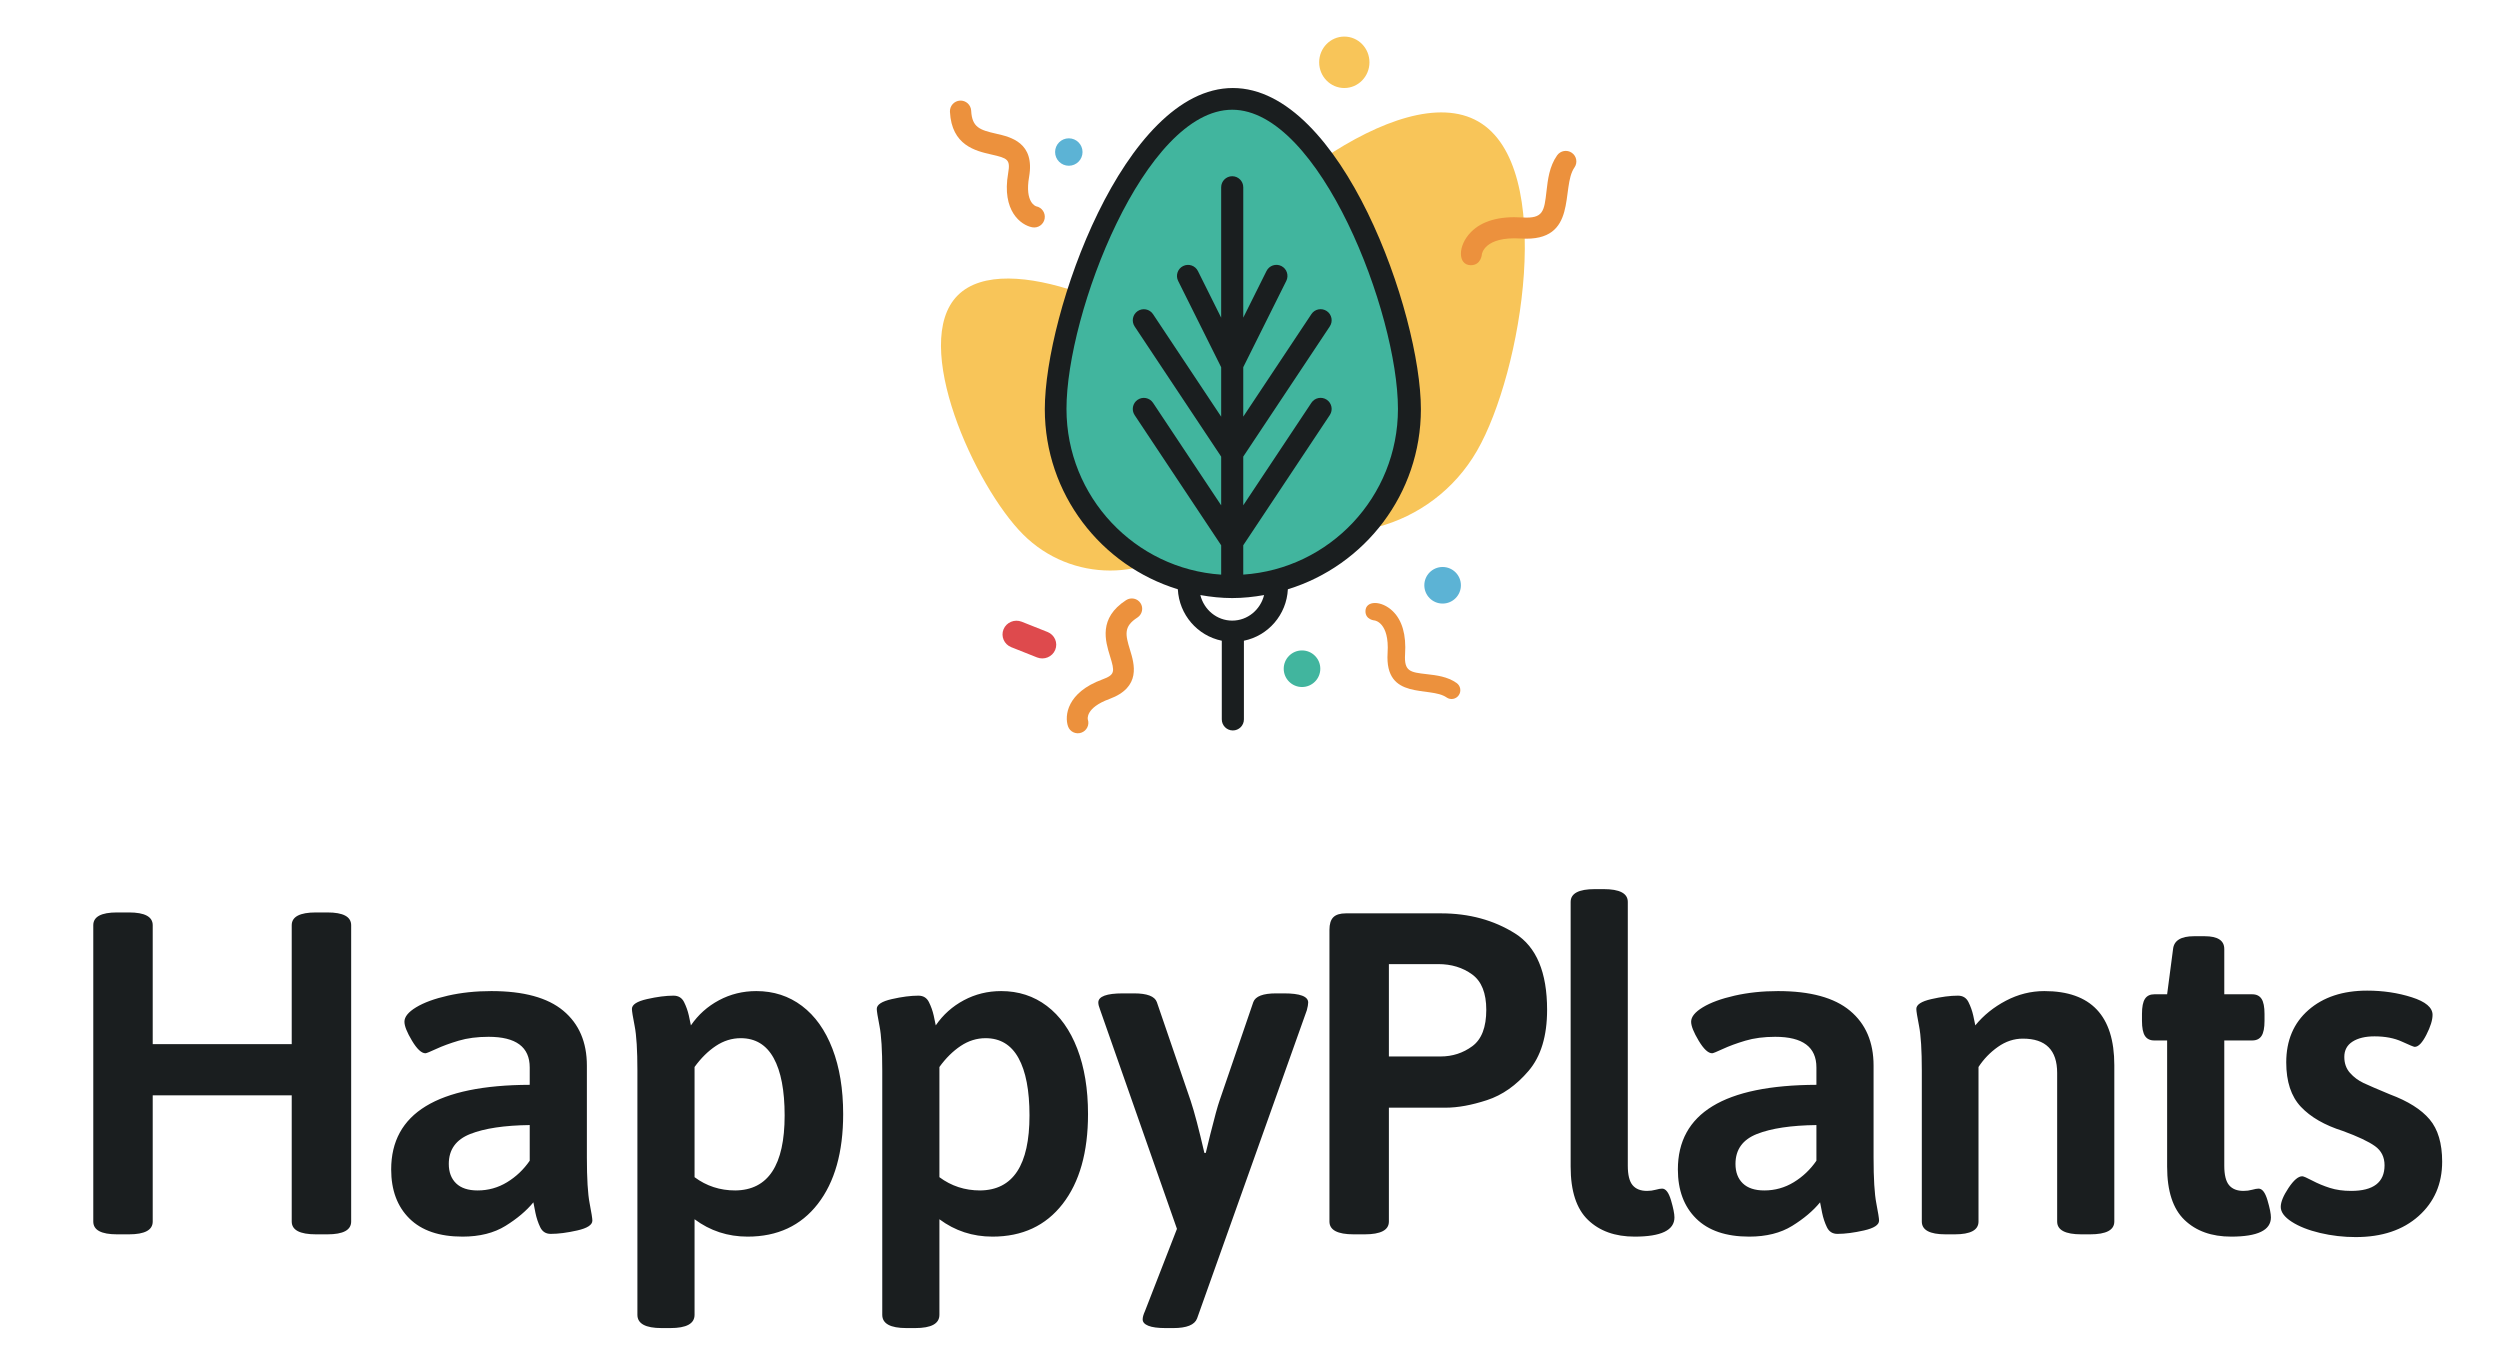
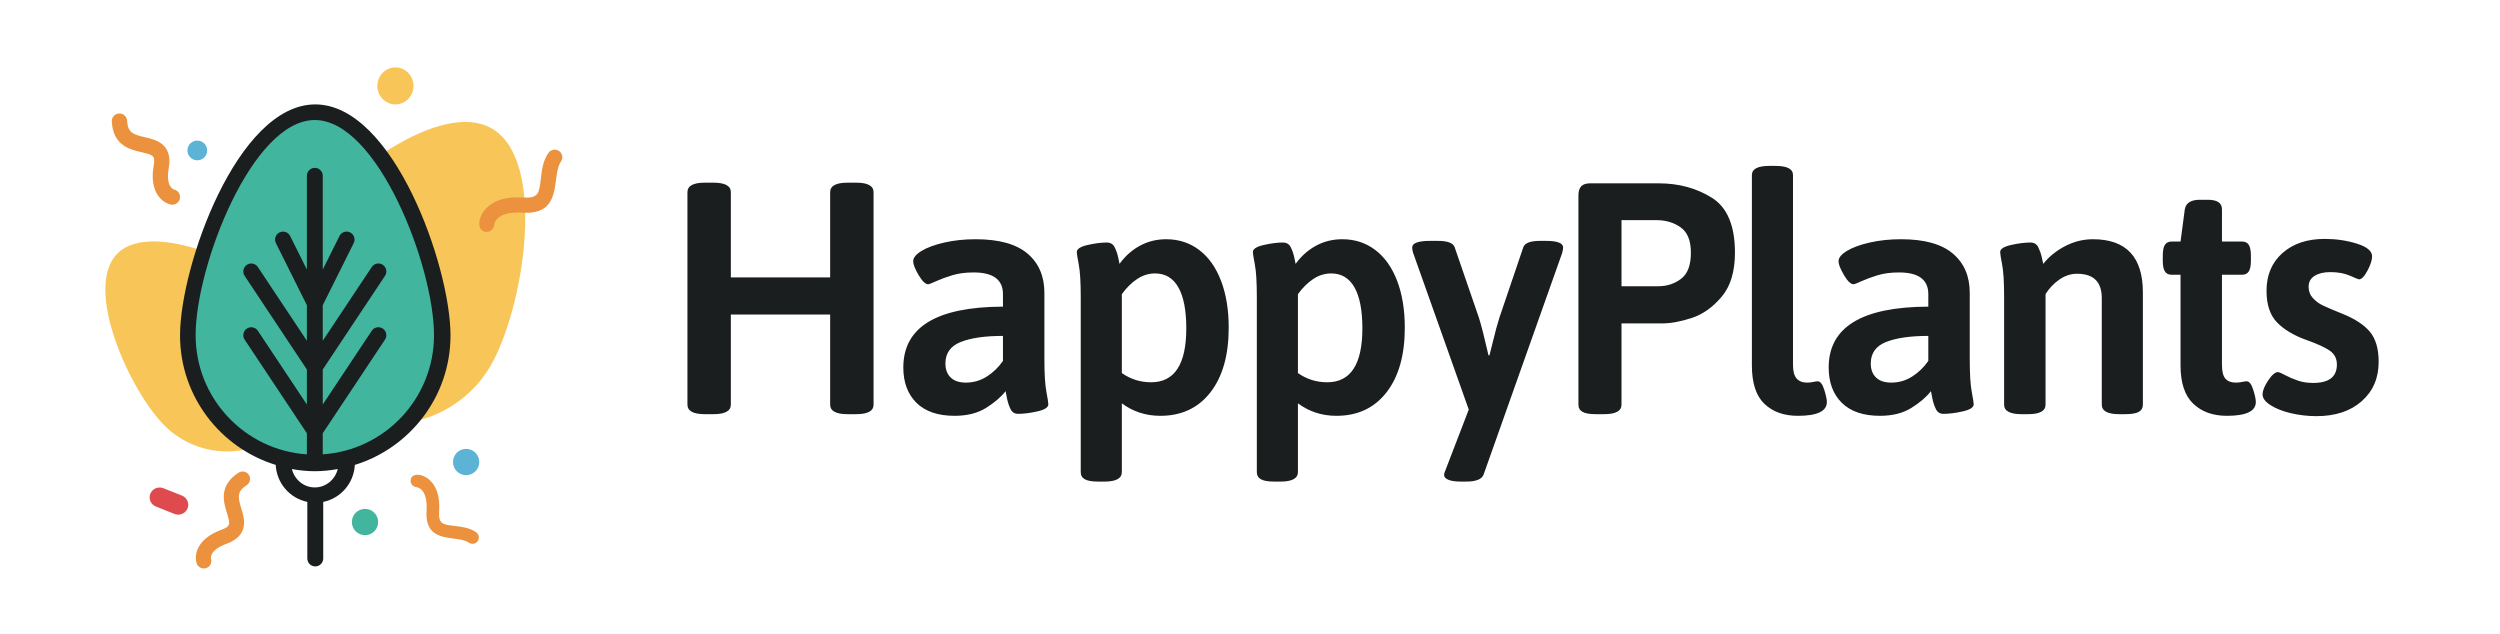
- <svg xmlns="http://www.w3.org/2000/svg" width="2187px" height="1196px" viewBox="0 0 2187 1196" version="1.1">
-   <defs />
-   <g id="Detailed-2" stroke="none" stroke-width="1" fill="none" fill-rule="evenodd">
-     <g id="Group" transform="translate(761, 32)">
+ <svg xmlns="http://www.w3.org/2000/svg" width="3041px" height="771px" viewBox="0 0 3041 771" version="1.1">
+   <g id="Detailed" stroke="none" stroke-width="1" fill="none" fill-rule="evenodd">
+     <g id="Group" transform="translate(66, 82)">
      <path d="M414.999,0 C427.15,0 437,10.074 437,22.501 C437,34.926 427.15,45 414.999,45 C402.85,45 393,34.926 393,22.501 C393,10.074 402.85,0 414.999,0" id="Fill-2" fill="#F8C559" />
      <path d="M235.218,604.835 C225.654,602.987 209.063,590.893 214.708,558.352 C216.768,546.472 214.23,545.497 200.404,542.323 C186.895,539.222 166.481,534.535 165.012,505.649 C164.755,500.587 168.605,496.274 173.611,496.013 C178.629,495.747 182.885,499.645 183.141,504.707 C183.872,519.075 190.566,521.243 204.423,524.425 C216.869,527.282 237.697,532.065 232.588,561.524 C228.713,583.855 238.524,586.788 238.625,586.807 C243.548,587.759 246.777,592.566 245.838,597.544 C244.895,602.528 240.131,605.787 235.218,604.835" id="Fill-9" fill="#EC913D" transform="translate(205.5, 550.5) rotate(-300) translate(-205.5, -550.5) " />
      <path d="M501,464 C509.837,464 517,471.163 517,480 C517,488.837 509.837,496 501,496 C492.163,496 485,488.837 485,480 C485,471.163 492.163,464 501,464" id="Fill-10" fill="#5CB3D5" />
      <path d="M377.999,537 C386.836,537 394,544.163 394,553 C394,561.837 386.836,569 377.999,569 C369.164,569 362,561.837 362,553 C362,544.163 369.164,537 377.999,537" id="Fill-11" fill="#41B59E" />
      <path d="M95,271 C103.836,271 111,278.164 111,287 C111,295.836 103.836,303 95,303 C86.163,303 79,295.836 79,287 C79,278.164 86.163,271 95,271" id="Fill-12" fill="#F8C559" />
      <path d="M146.204,543.121 L123.639,534.148 C117.386,531.661 114.365,524.662 116.894,518.512 C119.423,512.363 126.539,509.392 132.795,511.879 L155.363,520.852 C161.616,523.339 164.634,530.338 162.106,536.488 C159.583,542.63 152.467,545.611 146.204,543.121" id="Fill-14" fill="#DE4A4D" />
      <path d="M513.699,497.377 C510.208,494.958 505.404,495.809 502.967,499.28 C497.328,507.318 496.232,516.882 495.266,525.319 C493.601,539.862 492.979,545.309 477.683,544.334 C460.841,543.265 448.256,546.853 440.273,554.99 C430.437,565.015 430.786,578.844 440.057,578.999 C447.766,579.126 448.289,570.962 448.289,570.962 C448.289,570.962 449.882,557.937 476.701,559.629 C518.93,562.302 505.436,522.555 515.612,508.045 C518.05,504.574 517.193,499.798 513.699,497.377" id="Fill-20" fill="#EC913D" transform="translate(475, 537.5) rotate(-270) translate(-475, -537.5) " />
      <path d="M434,441 C512.981,441 577,377.021 577,298.091 C577,219.16 512.981,48 434,48 C355.019,48 291,219.16 291,298.091 C291,377.021 355.019,441 434,441" id="Fill-3" fill="#F8C559" transform="translate(434, 244.5) rotate(-330) translate(-434, -244.5) " />
      <path d="M181.5,479 C240.874,479 289,430.813 289,371.364 C289,311.915 240.874,183 181.5,183 C122.126,183 74,311.915 74,371.364 C74,430.813 122.126,479 181.5,479" id="Fill-3" fill="#F8C559" transform="translate(181.5, 331) rotate(-45) translate(-181.5, -331) " />
      <path d="M318.5,488 C405.489,488 476,417.672 476,330.909 C476,244.146 405.489,56 318.5,56 C231.511,56 161,244.146 161,330.909 C161,417.672 231.511,488 318.5,488" id="Fill-3" fill="#41B59E" />
-       <path d="M316.933,63.994 C393.325,63.994 461.925,241.778 461.925,325.74 C461.925,402.655 402.043,465.639 326.599,470.661 L326.599,445 L402.304,331.111 C405.272,326.652 404.073,320.641 399.627,317.665 C395.171,314.699 389.168,315.891 386.22,320.35 L326.599,410.042 L326.599,367.436 L402.304,253.547 C405.272,249.088 404.073,243.077 399.627,240.101 C395.171,237.134 389.168,238.327 386.22,242.786 L326.599,332.478 L326.599,289.232 L364.249,213.723 C366.636,208.934 364.703,203.107 359.928,200.713 C355.143,198.338 349.353,200.257 346.956,205.046 L326.609,245.869 L326.609,131.854 C326.609,126.493 322.278,122.16 316.942,122.16 C311.607,122.16 307.276,126.493 307.276,131.854 L307.276,245.898 L286.929,205.075 C284.541,200.296 278.742,198.357 273.957,200.742 C269.182,203.137 267.249,208.963 269.636,213.752 L307.286,289.261 L307.286,332.507 L247.665,242.815 C244.697,238.356 238.704,237.164 234.258,240.13 C229.821,243.106 228.622,249.117 231.58,253.576 L307.286,367.465 L307.286,410.071 L247.665,320.38 C244.697,315.92 238.704,314.728 234.258,317.694 C229.821,320.67 228.622,326.681 231.58,331.14 L307.286,445.029 L307.286,470.69 C231.841,465.668 171.959,402.684 171.959,325.77 C171.94,241.778 240.541,63.994 316.933,63.994 Z M316.942,510.913 C303.473,510.913 292.226,501.377 289.061,488.567 C298.143,490.174 307.427,491.19 316.942,491.19 C326.467,491.19 335.742,490.174 344.824,488.567 C341.658,501.377 330.412,510.913 316.942,510.913 Z M269.369,483.496 C270.511,505.772 286.564,524.163 307.824,528.504 L307.824,597.31 C307.824,602.669 312.159,607 317.5,607 C322.841,607 327.176,602.669 327.176,597.31 L327.176,528.504 C348.436,524.163 364.489,505.772 365.631,483.496 C432.921,462.828 482,400.068 482,326 C482,242.194 412.533,45 317.5,45 C222.467,45 153,242.194 153,326 C153,400.068 202.079,462.828 269.369,483.496 Z" id="Fill-8" fill="#1A1E1F" />
+       <path d="M316.933,63.994 C393.325,63.994 461.925,241.778 461.925,325.74 C461.925,402.655 402.043,465.639 326.599,470.661 L326.599,445 L402.304,331.111 C405.272,326.652 404.073,320.641 399.627,317.665 C395.171,314.699 389.168,315.891 386.22,320.35 L326.599,410.042 L326.599,367.436 L402.304,253.547 C405.272,249.088 404.073,243.077 399.627,240.101 C395.171,237.134 389.168,238.327 386.22,242.786 L326.599,332.478 L326.599,289.232 L364.249,213.723 C366.636,208.934 364.703,203.107 359.928,200.713 C355.143,198.338 349.353,200.257 346.956,205.046 L326.609,245.869 L326.609,131.854 C326.609,126.493 322.278,122.16 316.942,122.16 C311.607,122.16 307.276,126.493 307.276,131.854 L307.276,245.898 L286.929,205.075 C284.541,200.296 278.742,198.357 273.957,200.742 C269.182,203.137 267.249,208.963 269.636,213.752 L307.286,289.261 L307.286,332.507 L247.665,242.815 C244.697,238.356 238.704,237.164 234.258,240.13 C229.821,243.106 228.622,249.117 231.58,253.576 L307.286,367.465 L307.286,410.071 L247.665,320.38 C244.697,315.92 238.704,314.728 234.258,317.694 C229.821,320.67 228.622,326.681 231.58,331.14 L307.286,445.029 L307.286,470.69 C231.841,465.668 171.959,402.684 171.959,325.77 C171.94,241.778 240.541,63.994 316.933,63.994 Z M316.942,510.913 C303.473,510.913 292.226,501.377 289.061,488.567 C298.143,490.174 307.427,491.19 316.942,491.19 C326.467,491.19 335.742,490.174 344.824,488.567 C341.658,501.377 330.412,510.913 316.942,510.913 Z M269.369,483.496 C270.511,505.772 286.564,524.163 307.824,528.504 L307.824,597.31 C307.824,602.669 312.159,607 317.5,607 C322.841,607 327.176,602.669 327.176,597.31 L327.176,528.504 C348.436,524.163 364.489,505.772 365.631,483.496 C432.921,462.828 482,400.068 482,326 C482,242.194 412.533,45 317.5,45 C222.467,45 153,242.194 153,326 C153,400.068 202.079,462.828 269.369,483.496 L269.369,483.496 Z" id="Fill-8" fill="#1A1E1F" />
      <path d="M141.952,166.832 C132.152,164.95 115.151,152.635 120.935,119.497 C123.046,107.398 120.445,106.406 106.278,103.173 C92.435,100.015 71.517,95.242 70.012,65.826 C69.749,60.671 73.694,56.279 78.824,56.013 C83.965,55.743 88.327,59.712 88.589,64.867 C89.338,79.498 96.197,81.706 110.396,84.947 C123.15,87.856 144.492,92.727 139.256,122.726 C135.286,145.467 145.34,148.454 145.443,148.474 C150.488,149.443 153.796,154.338 152.834,159.407 C151.868,164.483 146.986,167.801 141.952,166.832" id="Fill-9" fill="#EC913D" />
      <path d="M174,89 C180.628,89 186,94.372 186,101 C186,107.628 180.628,113 174,113 C167.372,113 162,107.628 162,101 C162,94.372 167.372,89 174,89" id="Fill-10" fill="#5CB3D5" />
      <path d="M601.127,103.952 C594.347,113.636 593.029,125.159 591.868,135.324 C589.866,152.846 589.118,159.409 570.727,158.234 C550.476,156.945 535.344,161.269 525.745,171.072 C513.919,183.15 514.338,199.812 525.486,199.998 C534.754,200.151 535.383,190.316 535.383,190.316 C535.383,190.316 537.299,174.623 569.545,176.661 C620.321,179.882 604.095,131.994 616.331,114.512 C619.262,110.33 618.232,104.576 614.031,101.66 C609.833,98.744 604.057,99.769 601.127,103.952 Z" id="Fill-20" fill="#EC913D" />
    </g>
-     <path d="M286.4,798.2 C300.267,798.2 307.2,801.933 307.2,809.4 L307.2,1068.6 C307.2,1076.067 300.267,1079.8 286.4,1079.8 L276.4,1079.8 C262.267,1079.8 255.2,1076.067 255.2,1068.6 L255.2,958.2 L133.6,958.2 L133.6,1068.6 C133.6,1076.067 126.667,1079.8 112.8,1079.8 L102.4,1079.8 C88.533,1079.8 81.6,1076.067 81.6,1068.6 L81.6,809.4 C81.6,801.933 88.533,798.2 102.4,798.2 L112.8,798.2 C126.667,798.2 133.6,801.933 133.6,809.4 L133.6,913.4 L255.2,913.4 L255.2,809.4 C255.2,801.933 262.267,798.2 276.4,798.2 L286.4,798.2 Z M429.8,867 C458.067,867 479.067,872.733 492.8,884.2 C506.533,895.667 513.4,911.667 513.4,932.2 L513.4,1012.6 C513.4,1031 514.2,1044.333 515.8,1052.6 C517.4,1060.867 518.2,1065.933 518.2,1067.8 C518.2,1071.533 513.8,1074.4 505,1076.4 C496.2,1078.4 488.467,1079.4 481.8,1079.4 C477.533,1079.4 474.467,1077.467 472.6,1073.6 C470.733,1069.733 469.333,1065.533 468.4,1061 C467.467,1056.467 466.867,1053.4 466.6,1051.8 C460.467,1059.267 452.333,1066.133 442.2,1072.4 C432.067,1078.667 419.533,1081.8 404.6,1081.8 C384.333,1081.8 368.867,1076.533 358.2,1066 C347.533,1055.467 342.2,1041.133 342.2,1023 C342.2,973.933 382.6,949.267 463.4,949 L463.4,933.8 C463.4,915.933 451.4,907 427.4,907 C417.533,907 408.8,908.133 401.2,910.4 C393.6,912.667 387.067,915.067 381.6,917.6 C376.133,920.133 373,921.4 372.2,921.4 C368.733,921.4 364.8,917.733 360.4,910.4 C356,903.067 353.8,897.533 353.8,893.8 C353.8,889.533 357.2,885.333 364,881.2 C370.8,877.067 380.067,873.667 391.8,871 C403.533,868.333 416.2,867 429.8,867 Z M463.4,984.2 C441.267,984.467 423.933,987.067 411.4,992 C398.867,996.933 392.6,1005.667 392.6,1018.2 C392.6,1025.4 394.733,1031.067 399,1035.2 C403.267,1039.333 409.533,1041.4 417.8,1041.4 C427.133,1041.4 435.733,1039 443.6,1034.2 C451.467,1029.4 458.067,1023.133 463.4,1015.4 L463.4,984.2 Z M661.6,867 C676.8,867 690.133,871.333 701.6,880 C713.067,888.667 721.933,901.133 728.2,917.4 C734.467,933.667 737.6,952.733 737.6,974.6 C737.6,1007.933 730.2,1034.133 715.4,1053.2 C700.6,1072.267 680.133,1081.8 654,1081.8 C636.667,1081.8 621.2,1076.733 607.6,1066.6 L607.6,1150.2 C607.6,1157.933 600.533,1161.8 586.4,1161.8 L578.8,1161.8 C564.667,1161.8 557.6,1157.933 557.6,1150.2 L557.6,936.6 C557.6,918.733 556.8,905.733 555.2,897.6 C553.6,889.467 552.8,884.467 552.8,882.6 C552.8,878.867 557.2,876 566,874 C574.8,872 582.533,871 589.2,871 C593.467,871 596.533,872.867 598.4,876.6 C600.267,880.333 601.667,884.267 602.6,888.4 C603.533,892.533 604.133,895.4 604.4,897 C610.8,887.667 619,880.333 629,875 C639,869.667 649.867,867 661.6,867 Z M648,908.2 C640.267,908.2 633,910.467 626.2,915 C619.4,919.533 613.2,925.667 607.6,933.4 L607.6,1029.8 C618,1037.533 629.867,1041.4 643.2,1041.4 C672,1041.133 686.4,1019.267 686.4,975.8 C686.4,953.933 683.2,937.2 676.8,925.6 C670.4,914 660.8,908.2 648,908.2 Z M875.8,867 C891,867 904.333,871.333 915.8,880 C927.267,888.667 936.133,901.133 942.4,917.4 C948.667,933.667 951.8,952.733 951.8,974.6 C951.8,1007.933 944.4,1034.133 929.6,1053.2 C914.8,1072.267 894.333,1081.8 868.2,1081.8 C850.867,1081.8 835.4,1076.733 821.8,1066.6 L821.8,1150.2 C821.8,1157.933 814.733,1161.8 800.6,1161.8 L793,1161.8 C778.867,1161.8 771.8,1157.933 771.8,1150.2 L771.8,936.6 C771.8,918.733 771,905.733 769.4,897.6 C767.8,889.467 767,884.467 767,882.6 C767,878.867 771.4,876 780.2,874 C789,872 796.733,871 803.4,871 C807.667,871 810.733,872.867 812.6,876.6 C814.467,880.333 815.867,884.267 816.8,888.4 C817.733,892.533 818.333,895.4 818.6,897 C825,887.667 833.2,880.333 843.2,875 C853.2,869.667 864.067,867 875.8,867 Z M862.2,908.2 C854.467,908.2 847.2,910.467 840.4,915 C833.6,919.533 827.4,925.667 821.8,933.4 L821.8,1029.8 C832.2,1037.533 844.067,1041.4 857.4,1041.4 C886.2,1041.133 900.6,1019.267 900.6,975.8 C900.6,953.933 897.4,937.2 891,925.6 C884.6,914 875,908.2 862.2,908.2 Z M1123.2,869 C1137.333,869 1144.4,871.667 1144.4,877 C1144.4,878.6 1144,880.867 1143.2,883.8 L1047.2,1153.4 C1045.067,1159 1038.133,1161.8 1026.4,1161.8 L1019.6,1161.8 C1012.933,1161.8 1007.933,1161.133 1004.6,1159.8 C1001.267,1158.467 999.6,1156.6 999.6,1154.2 C999.6,1152.333 1000.267,1149.933 1001.6,1147 L1029.6,1075 L962.4,883.4 C961.333,880.733 960.8,878.6 960.8,877 C960.8,871.667 968,869 982.4,869 L992,869 C1003.467,869 1010.133,871.533 1012,876.6 L1041.6,963 C1044.8,972.6 1048.8,987.8 1053.6,1008.6 L1054.8,1008.6 L1058.8,992.2 C1062.533,977.267 1065.2,967.533 1066.8,963 L1096.4,876.6 C1098.267,871.533 1104.933,869 1116.4,869 L1123.2,869 Z M1260.6,799 C1285.133,799 1306.733,804.867 1325.4,816.6 C1344.067,828.333 1353.4,850.6 1353.4,883.4 C1353.4,906.333 1348,924.133 1337.2,936.8 C1326.4,949.467 1314.267,958 1300.8,962.4 C1287.333,966.8 1275.267,969 1264.6,969 L1215,969 L1215,1068.6 C1215,1076.067 1207.933,1079.8 1193.8,1079.8 L1184.2,1079.8 C1170.067,1079.8 1163,1076.067 1163,1068.6 L1163,813.4 C1163,808.333 1164.133,804.667 1166.4,802.4 C1168.667,800.133 1172.333,799 1177.4,799 L1260.6,799 Z M1215,843.4 L1215,924.2 L1260.2,924.2 C1270.6,924.2 1279.867,921.2 1288,915.2 C1296.133,909.2 1300.2,898.6 1300.2,883.4 C1300.2,868.733 1296.067,858.4 1287.8,852.4 C1279.533,846.4 1269.667,843.4 1258.2,843.4 L1215,843.4 Z M1402.8,777.8 C1416.933,777.8 1424,781.533 1424,789 L1424,1019.8 C1424,1027.8 1425.4,1033.467 1428.2,1036.8 C1431,1040.133 1435.2,1041.8 1440.8,1041.8 C1443.467,1041.8 1446,1041.467 1448.4,1040.8 C1450.8,1040.133 1452.667,1039.8 1454,1039.8 C1457.2,1039.8 1459.8,1043.2 1461.8,1050 C1463.8,1056.8 1464.8,1061.8 1464.8,1065 C1464.8,1076.2 1453.2,1081.8 1430,1081.8 C1412.933,1081.8 1399.333,1076.933 1389.2,1067.2 C1379.067,1057.467 1374,1041.933 1374,1020.6 L1374,789 C1374,781.533 1381.067,777.8 1395.2,777.8 L1402.8,777.8 Z M1555.4,867 C1583.667,867 1604.667,872.733 1618.4,884.2 C1632.133,895.667 1639,911.667 1639,932.2 L1639,1012.6 C1639,1031 1639.8,1044.333 1641.4,1052.6 C1643,1060.867 1643.8,1065.933 1643.8,1067.8 C1643.8,1071.533 1639.4,1074.4 1630.6,1076.4 C1621.8,1078.4 1614.067,1079.4 1607.4,1079.4 C1603.133,1079.4 1600.067,1077.467 1598.2,1073.6 C1596.333,1069.733 1594.933,1065.533 1594,1061 C1593.067,1056.467 1592.467,1053.4 1592.2,1051.8 C1586.067,1059.267 1577.933,1066.133 1567.8,1072.4 C1557.667,1078.667 1545.133,1081.8 1530.2,1081.8 C1509.933,1081.8 1494.467,1076.533 1483.8,1066 C1473.133,1055.467 1467.8,1041.133 1467.8,1023 C1467.8,973.933 1508.2,949.267 1589,949 L1589,933.8 C1589,915.933 1577,907 1553,907 C1543.133,907 1534.4,908.133 1526.8,910.4 C1519.2,912.667 1512.667,915.067 1507.2,917.6 C1501.733,920.133 1498.6,921.4 1497.8,921.4 C1494.333,921.4 1490.4,917.733 1486,910.4 C1481.6,903.067 1479.4,897.533 1479.4,893.8 C1479.4,889.533 1482.8,885.333 1489.6,881.2 C1496.4,877.067 1505.667,873.667 1517.4,871 C1529.133,868.333 1541.8,867 1555.4,867 Z M1589,984.2 C1566.867,984.467 1549.533,987.067 1537,992 C1524.467,996.933 1518.2,1005.667 1518.2,1018.2 C1518.2,1025.4 1520.333,1031.067 1524.6,1035.2 C1528.867,1039.333 1535.133,1041.4 1543.4,1041.4 C1552.733,1041.4 1561.333,1039 1569.2,1034.2 C1577.067,1029.4 1583.667,1023.133 1589,1015.4 L1589,984.2 Z M1788.4,867 C1829.2,867 1849.6,888.6 1849.6,931.8 L1849.6,1068.6 C1849.6,1076.067 1842.533,1079.8 1828.4,1079.8 L1820.8,1079.8 C1806.667,1079.8 1799.6,1076.067 1799.6,1068.6 L1799.6,938.6 C1799.6,918.6 1789.6,908.6 1769.6,908.6 C1761.867,908.6 1754.6,911 1747.8,915.8 C1741,920.6 1735.333,926.467 1730.8,933.4 L1730.8,1068.6 C1730.8,1076.067 1723.867,1079.8 1710,1079.8 L1702,1079.8 C1688.133,1079.8 1681.2,1076.067 1681.2,1068.6 L1681.2,936.6 C1681.2,918.733 1680.4,905.733 1678.8,897.6 C1677.2,889.467 1676.4,884.467 1676.4,882.6 C1676.4,878.867 1680.8,876 1689.6,874 C1698.4,872 1706.133,871 1712.8,871 C1717.067,871 1720.133,872.867 1722,876.6 C1723.867,880.333 1725.267,884.267 1726.2,888.4 C1727.133,892.533 1727.733,895.4 1728,897 C1735.2,888.2 1744.133,881 1754.8,875.4 C1765.467,869.8 1776.667,867 1788.4,867 Z M1928.6,819 C1940.067,819 1945.8,822.733 1945.8,830.2 L1945.8,869.8 L1970.2,869.8 C1973.933,869.8 1976.667,871.133 1978.4,873.8 C1980.133,876.467 1981,880.867 1981,887 L1981,893 C1981,899.133 1980.133,903.533 1978.4,906.2 C1976.667,908.867 1973.933,910.2 1970.2,910.2 L1945.8,910.2 L1945.8,1019.8 C1945.8,1027.8 1947.2,1033.467 1950,1036.8 C1952.8,1040.133 1957,1041.8 1962.6,1041.8 C1965.267,1041.8 1967.8,1041.467 1970.2,1040.8 C1972.6,1040.133 1974.467,1039.8 1975.8,1039.8 C1979,1039.8 1981.6,1043.2 1983.6,1050 C1985.6,1056.8 1986.6,1061.8 1986.6,1065 C1986.6,1076.2 1975,1081.8 1951.8,1081.8 C1934.733,1081.8 1921.133,1076.933 1911,1067.2 C1900.867,1057.467 1895.8,1041.933 1895.8,1020.6 L1895.8,910.2 L1884.6,910.2 C1880.867,910.2 1878.133,908.867 1876.4,906.2 C1874.667,903.533 1873.8,899.133 1873.8,893 L1873.8,887 C1873.8,880.867 1874.667,876.467 1876.4,873.8 C1878.133,871.133 1880.867,869.8 1884.6,869.8 L1895.8,869.8 L1901,830.2 C1901.8,822.733 1907.933,819 1919.4,819 L1928.6,819 Z M2070.8,866.6 C2084.667,866.6 2097.667,868.533 2109.8,872.4 C2121.933,876.267 2128,881.4 2128,887.8 C2128,892.333 2126.2,898.133 2122.6,905.2 C2119,912.267 2115.6,915.8 2112.4,915.8 C2111.6,915.8 2107.867,914.267 2101.2,911.2 C2094.533,908.133 2086.533,906.6 2077.2,906.6 C2069.2,906.6 2062.8,908.133 2058,911.2 C2053.2,914.267 2050.8,918.733 2050.8,924.6 C2050.8,930.2 2052.467,934.867 2055.8,938.6 C2059.133,942.333 2063.067,945.267 2067.6,947.4 C2072.133,949.533 2079.867,952.867 2090.8,957.4 C2106.533,963.267 2118.067,970.533 2125.4,979.2 C2132.733,987.867 2136.4,1000.2 2136.4,1016.2 C2136.4,1035.667 2129.533,1051.533 2115.8,1063.8 C2102.067,1076.067 2083.733,1082.2 2060.8,1082.2 C2050.133,1082.2 2039.733,1081 2029.6,1078.6 C2019.467,1076.2 2011.2,1072.933 2004.8,1068.8 C1998.4,1064.667 1995.2,1060.333 1995.2,1055.8 C1995.2,1051.533 1997.467,1046 2002,1039.2 C2006.533,1032.4 2010.533,1029 2014,1029 C2015.067,1029 2018,1030.267 2022.8,1032.8 C2027.6,1035.333 2032.733,1037.467 2038.2,1039.2 C2043.667,1040.933 2049.867,1041.8 2056.8,1041.8 C2076.267,1041.8 2086,1034.333 2086,1019.4 C2086,1012.2 2083.2,1006.6 2077.6,1002.6 C2072,998.6 2062.667,994.2 2049.6,989.4 C2033.6,984.333 2021.333,977.267 2012.8,968.2 C2004.267,959.133 2000,946.2 2000,929.4 C2000,910.2 2006.467,894.933 2019.4,883.6 C2032.333,872.267 2049.467,866.6 2070.8,866.6 Z" id="HappyPlants" fill="#1A1E1F" />
+     <path d="M857.4,503.8 C843.267,503.8 836.2,499.933 836.2,492.2 L836.2,233.8 C836.2,226.067 843.267,222.2 857.4,222.2 L867.8,222.2 C881.933,222.2 889,226.067 889,233.8 L889,337.4 L1009.8,337.4 L1009.8,233.8 C1009.8,226.067 1016.867,222.2 1031,222.2 L1041.4,222.2 C1055.533,222.2 1062.6,226.067 1062.6,233.8 L1062.6,492.2 C1062.6,499.933 1055.533,503.8 1041.4,503.8 L1031,503.8 C1016.867,503.8 1009.8,499.933 1009.8,492.2 L1009.8,382.6 L889,382.6 L889,492.2 C889,499.933 881.933,503.8 867.8,503.8 L857.4,503.8 Z M1161.2,505.8 C1140.933,505.8 1125.467,500.533 1114.8,490 C1104.133,479.467 1098.8,465.133 1098.8,447 C1098.8,397.933 1139.2,373.267 1220,373 L1220,357.8 C1220,340.2 1208.133,331.4 1184.4,331.4 C1174.533,331.4 1165.867,332.533 1158.4,334.8 C1150.933,337.067 1144.4,339.467 1138.8,342 C1133.2,344.533 1130,345.8 1129.2,345.8 C1125.733,345.8 1121.8,342.067 1117.4,334.6 C1113,327.133 1110.8,321.533 1110.8,317.8 C1110.8,313.533 1114.2,309.333 1121,305.2 C1127.8,301.067 1137.067,297.667 1148.8,295 C1160.533,292.333 1173.2,291 1186.8,291 C1215.067,291 1236.067,296.8 1249.8,308.4 C1263.533,320 1270.4,335.933 1270.4,356.2 L1270.4,436.6 C1270.4,454.733 1271.2,468 1272.8,476.4 C1274.4,484.8 1275.2,489.933 1275.2,491.8 C1275.2,495.533 1270.8,498.4 1262,500.4 C1253.2,502.4 1245.333,503.4 1238.4,503.4 C1234.133,503.4 1231.067,501.467 1229.2,497.6 C1227.333,493.733 1225.933,489.533 1225,485 C1224.067,480.467 1223.467,477.4 1223.2,475.8 C1217.6,483 1209.667,489.8 1199.4,496.2 C1189.133,502.6 1176.4,505.8 1161.2,505.8 Z M1174.8,465.4 C1184.133,465.4 1192.667,462.933 1200.4,458 C1208.133,453.067 1214.667,446.733 1220,439 L1220,408.6 C1198.133,408.6 1181,411.067 1168.6,416 C1156.2,420.933 1150,429.667 1150,442.2 C1150,449.4 1152.133,455.067 1156.4,459.2 C1160.667,463.333 1166.8,465.4 1174.8,465.4 Z M1335.8,585.8 C1328.333,585.8 1322.933,584.867 1319.6,583 C1316.267,581.133 1314.6,578.2 1314.6,574.2 L1314.6,361 C1314.6,343.133 1313.8,330.067 1312.2,321.8 C1310.6,313.533 1309.8,308.467 1309.8,306.6 C1309.8,302.867 1314.2,300 1323,298 C1331.8,296 1339.533,295 1346.2,295 C1350.733,295 1353.933,296.867 1355.8,300.6 C1357.667,304.333 1359.067,308.267 1360,312.4 C1360.933,316.533 1361.533,319.4 1361.8,321 C1368.467,311.667 1376.667,304.333 1386.4,299 C1396.133,293.667 1406.867,291 1418.6,291 C1433.8,291 1447.133,295.333 1458.6,304 C1470.067,312.667 1478.933,325.133 1485.2,341.4 C1491.467,357.667 1494.6,376.733 1494.6,398.6 C1494.6,431.933 1487.2,458.133 1472.4,477.2 C1457.6,496.267 1437.267,505.8 1411.4,505.8 C1393.8,505.8 1378.2,500.733 1364.6,490.6 L1364.6,574.2 C1364.6,581.933 1357.533,585.8 1343.4,585.8 L1335.8,585.8 Z M1400.2,465 C1428.733,465 1443,443.134 1443,399.4 C1443,377.533 1439.8,360.933 1433.4,349.6 C1427,338.267 1417.533,332.6 1405,332.6 C1397.267,332.6 1390,334.867 1383.2,339.4 C1376.4,343.933 1370.2,350.067 1364.6,357.8 L1364.6,453.8 C1375.267,461.267 1387.133,465 1400.2,465 Z M1550,585.8 C1542.533,585.8 1537.133,584.867 1533.8,583 C1530.467,581.133 1528.8,578.2 1528.8,574.2 L1528.8,361 C1528.8,343.133 1528,330.067 1526.4,321.8 C1524.8,313.533 1524,308.467 1524,306.6 C1524,302.867 1528.4,300 1537.2,298 C1546,296 1553.733,295 1560.4,295 C1564.933,295 1568.133,296.867 1570,300.6 C1571.867,304.333 1573.267,308.267 1574.2,312.4 C1575.133,316.533 1575.733,319.4 1576,321 C1582.667,311.667 1590.867,304.333 1600.6,299 C1610.333,293.667 1621.067,291 1632.8,291 C1648,291 1661.333,295.333 1672.8,304 C1684.267,312.667 1693.133,325.133 1699.4,341.4 C1705.667,357.667 1708.8,376.733 1708.8,398.6 C1708.8,431.933 1701.4,458.133 1686.6,477.2 C1671.8,496.267 1651.467,505.8 1625.6,505.8 C1608,505.8 1592.4,500.733 1578.8,490.6 L1578.8,574.2 C1578.8,581.933 1571.733,585.8 1557.6,585.8 L1550,585.8 Z M1614.4,465 C1642.933,465 1657.2,443.134 1657.2,399.4 C1657.2,377.533 1654,360.933 1647.6,349.6 C1641.2,338.267 1631.733,332.6 1619.2,332.6 C1611.467,332.6 1604.2,334.867 1597.4,339.4 C1590.6,343.933 1584.4,350.067 1578.8,357.8 L1578.8,453.8 C1589.467,461.267 1601.333,465 1614.4,465 Z M1880.2,293 C1894.333,293 1901.4,295.667 1901.4,301 C1901.4,302.6 1901,304.867 1900.2,307.8 L1804.6,577.4 C1802.467,583 1795.4,585.8 1783.4,585.8 L1777,585.8 C1770.333,585.8 1765.267,585.067 1761.8,583.6 C1758.333,582.133 1756.6,580.2 1756.6,577.8 C1756.6,576.2 1757.267,573.933 1758.6,571 L1786.6,498.2 L1719,307.8 C1718.733,307 1718.467,306 1718.2,304.8 C1717.933,303.6 1717.8,302.333 1717.8,301 C1717.8,295.667 1725.133,293 1739.8,293 L1749,293 C1760.733,293 1767.533,295.533 1769.4,300.6 L1799,386.6 C1801.933,395.933 1805.8,411.133 1810.6,432.2 L1811.8,432.2 L1815.4,417.8 C1818.6,404.467 1821.4,394.067 1823.8,386.6 L1853,300.6 C1854.867,295.533 1861.667,293 1873.4,293 L1880.2,293 Z M1941.2,503.8 C1933.733,503.8 1928.333,502.867 1925,501 C1921.667,499.133 1920,496.2 1920,492.2 L1920,237.8 C1920,232.733 1921.133,229 1923.4,226.6 C1925.667,224.2 1929.333,223 1934.4,223 L2017.6,223 C2042.133,223 2063.733,228.867 2082.4,240.6 C2101.067,252.333 2110.4,274.6 2110.4,307.4 C2110.4,330.333 2105,348.2 2094.2,361 C2083.4,373.8 2071.267,382.4 2057.8,386.8 C2044.333,391.2 2032.267,393.4 2021.6,393.4 L1972.4,393.4 L1972.4,492.2 C1972.4,499.933 1965.333,503.8 1951.2,503.8 L1941.2,503.8 Z M2017.2,348.2 C2027.6,348.2 2036.8,345.2 2044.8,339.2 C2052.8,333.2 2056.8,322.6 2056.8,307.4 C2056.8,292.733 2052.667,282.467 2044.4,276.6 C2036.133,270.733 2026.4,267.8 2015.2,267.8 L1972.4,267.8 L1972.4,348.2 L2017.2,348.2 Z M2187,505.8 C2169.933,505.8 2156.333,500.933 2146.2,491.2 C2136.067,481.467 2131,465.933 2131,444.6 L2131,213 C2131,205.533 2138.067,201.8 2152.2,201.8 L2159.8,201.8 C2173.933,201.8 2181,205.533 2181,213 L2181,443.8 C2181,451.533 2182.467,457.067 2185.4,460.4 C2188.333,463.733 2192.6,465.4 2198.2,465.4 C2200.867,465.4 2203.4,465.133 2205.8,464.6 C2208.2,464.067 2209.933,463.8 2211,463.8 C2214.2,463.8 2216.867,467.2 2219,474 C2221.133,480.8 2222.2,485.8 2222.2,489 C2222.2,500.2 2210.467,505.8 2187,505.8 Z M2286.8,505.8 C2266.533,505.8 2251.067,500.533 2240.4,490 C2229.733,479.467 2224.4,465.133 2224.4,447 C2224.4,397.933 2264.8,373.267 2345.6,373 L2345.6,357.8 C2345.6,340.2 2333.733,331.4 2310,331.4 C2300.133,331.4 2291.467,332.533 2284,334.8 C2276.533,337.067 2270,339.467 2264.4,342 C2258.8,344.533 2255.6,345.8 2254.8,345.8 C2251.333,345.8 2247.4,342.067 2243,334.6 C2238.6,327.133 2236.4,321.533 2236.4,317.8 C2236.4,313.533 2239.8,309.333 2246.6,305.2 C2253.4,301.067 2262.667,297.667 2274.4,295 C2286.133,292.333 2298.8,291 2312.4,291 C2340.667,291 2361.667,296.8 2375.4,308.4 C2389.133,320 2396,335.933 2396,356.2 L2396,436.6 C2396,454.733 2396.8,468 2398.4,476.4 C2400,484.8 2400.8,489.933 2400.8,491.8 C2400.8,495.533 2396.4,498.4 2387.6,500.4 C2378.8,502.4 2370.933,503.4 2364,503.4 C2359.733,503.4 2356.667,501.467 2354.8,497.6 C2352.933,493.733 2351.533,489.533 2350.6,485 C2349.667,480.467 2349.067,477.4 2348.8,475.8 C2343.2,483 2335.267,489.8 2325,496.2 C2314.733,502.6 2302,505.8 2286.8,505.8 Z M2300.4,465.4 C2309.733,465.4 2318.267,462.933 2326,458 C2333.733,453.067 2340.267,446.733 2345.6,439 L2345.6,408.6 C2323.733,408.6 2306.6,411.067 2294.2,416 C2281.8,420.933 2275.6,429.667 2275.6,442.2 C2275.6,449.4 2277.733,455.067 2282,459.2 C2286.267,463.333 2292.4,465.4 2300.4,465.4 Z M2459,503.8 C2444.867,503.8 2437.8,499.933 2437.8,492.2 L2437.8,361 C2437.8,343.133 2437,330.067 2435.4,321.8 C2433.8,313.533 2433,308.467 2433,306.6 C2433,302.867 2437.4,300 2446.2,298 C2455,296 2462.867,295 2469.8,295 C2474.333,295 2477.533,296.933 2479.4,300.8 C2481.267,304.667 2482.667,308.667 2483.6,312.8 C2484.533,316.933 2485.133,319.667 2485.4,321 C2492.333,312.2 2501.2,305 2512,299.4 C2522.8,293.8 2534.067,291 2545.8,291 C2586.334,291 2606.6,312.6 2606.6,355.8 L2606.6,492.2 C2606.6,496.2 2604.933,499.133 2601.6,501 C2598.267,502.867 2592.867,503.8 2585.4,503.8 L2577.8,503.8 C2563.667,503.8 2556.6,499.933 2556.6,492.2 L2556.6,362.6 C2556.6,342.867 2546.6,333 2526.6,333 C2518.867,333 2511.6,335.4 2504.8,340.2 C2498,345 2492.467,350.867 2488.2,357.8 L2488.2,492.2 C2488.2,499.933 2481.133,503.8 2467,503.8 L2459,503.8 Z M2708.8,505.8 C2691.733,505.8 2678.067,500.867 2667.8,491 C2657.533,481.133 2652.4,465.667 2652.4,444.6 L2652.4,334.2 L2641.6,334.2 C2637.867,334.2 2635.133,332.867 2633.4,330.2 C2631.667,327.533 2630.8,323.133 2630.8,317 L2630.8,311 C2630.8,304.867 2631.667,300.467 2633.4,297.8 C2635.133,295.133 2637.867,293.8 2641.6,293.8 L2652.4,293.8 L2657.6,254.6 C2658.933,246.867 2665.067,243 2676,243 L2685.6,243 C2697.067,243 2702.8,246.867 2702.8,254.6 L2702.8,293.8 L2727.2,293.8 C2730.933,293.8 2733.667,295.133 2735.4,297.8 C2737.133,300.467 2738,304.867 2738,311 L2738,317 C2738,323.133 2737.133,327.533 2735.4,330.2 C2733.667,332.867 2730.933,334.2 2727.2,334.2 L2702.8,334.2 L2702.8,443.8 C2702.8,451.8 2704.2,457.4 2707,460.6 C2709.8,463.8 2714,465.4 2719.6,465.4 C2722.267,465.4 2724.8,465.133 2727.2,464.6 C2729.6,464.067 2731.467,463.8 2732.8,463.8 C2736,463.8 2738.667,467.2 2740.8,474 C2742.933,480.8 2744,485.8 2744,489 C2744,500.2 2732.267,505.8 2708.8,505.8 Z M2817.8,506.2 C2807.133,506.2 2796.733,505 2786.6,502.6 C2776.467,500.2 2768.2,496.933 2761.8,492.8 C2755.4,488.667 2752.2,484.333 2752.2,479.8 C2752.2,475.267 2754.467,469.6 2759,462.8 C2763.533,456 2767.533,452.6 2771,452.6 C2772.067,452.6 2775,453.867 2779.8,456.4 C2784.6,458.933 2789.733,461.133 2795.2,463 C2800.667,464.867 2806.867,465.8 2813.8,465.8 C2833,465.8 2842.6,458.333 2842.6,443.4 C2842.6,436.2 2839.733,430.6 2834,426.6 C2828.267,422.6 2819,418.333 2806.2,413.8 C2790.467,408.2 2778.333,401 2769.8,392.2 C2761.267,383.4 2757,370.6 2757,353.8 C2757,334.6 2763.467,319.267 2776.4,307.8 C2789.333,296.333 2806.467,290.6 2827.8,290.6 C2841.667,290.6 2854.733,292.533 2867,296.4 C2879.267,300.267 2885.4,305.4 2885.4,311.8 C2885.4,316.333 2883.533,322.133 2879.8,329.2 C2876.067,336.267 2872.6,339.8 2869.4,339.8 C2868.867,339.8 2865.267,338.333 2858.6,335.4 C2851.933,332.467 2843.933,331 2834.6,331 C2826.6,331 2820.2,332.533 2815.4,335.6 C2810.6,338.667 2808.2,343 2808.2,348.6 C2808.2,354.2 2809.933,358.867 2813.4,362.6 C2816.867,366.333 2820.8,369.267 2825.2,371.4 C2829.6,373.533 2837.4,376.867 2848.6,381.4 C2864.067,387.533 2875.4,394.867 2882.6,403.4 C2889.8,411.933 2893.4,424.2 2893.4,440.2 C2893.4,459.933 2886.533,475.867 2872.8,488 C2859.067,500.133 2840.733,506.2 2817.8,506.2 Z" id="HappyPlants" fill="#1A1E1F" fill-rule="nonzero" />
  </g>
</svg>
